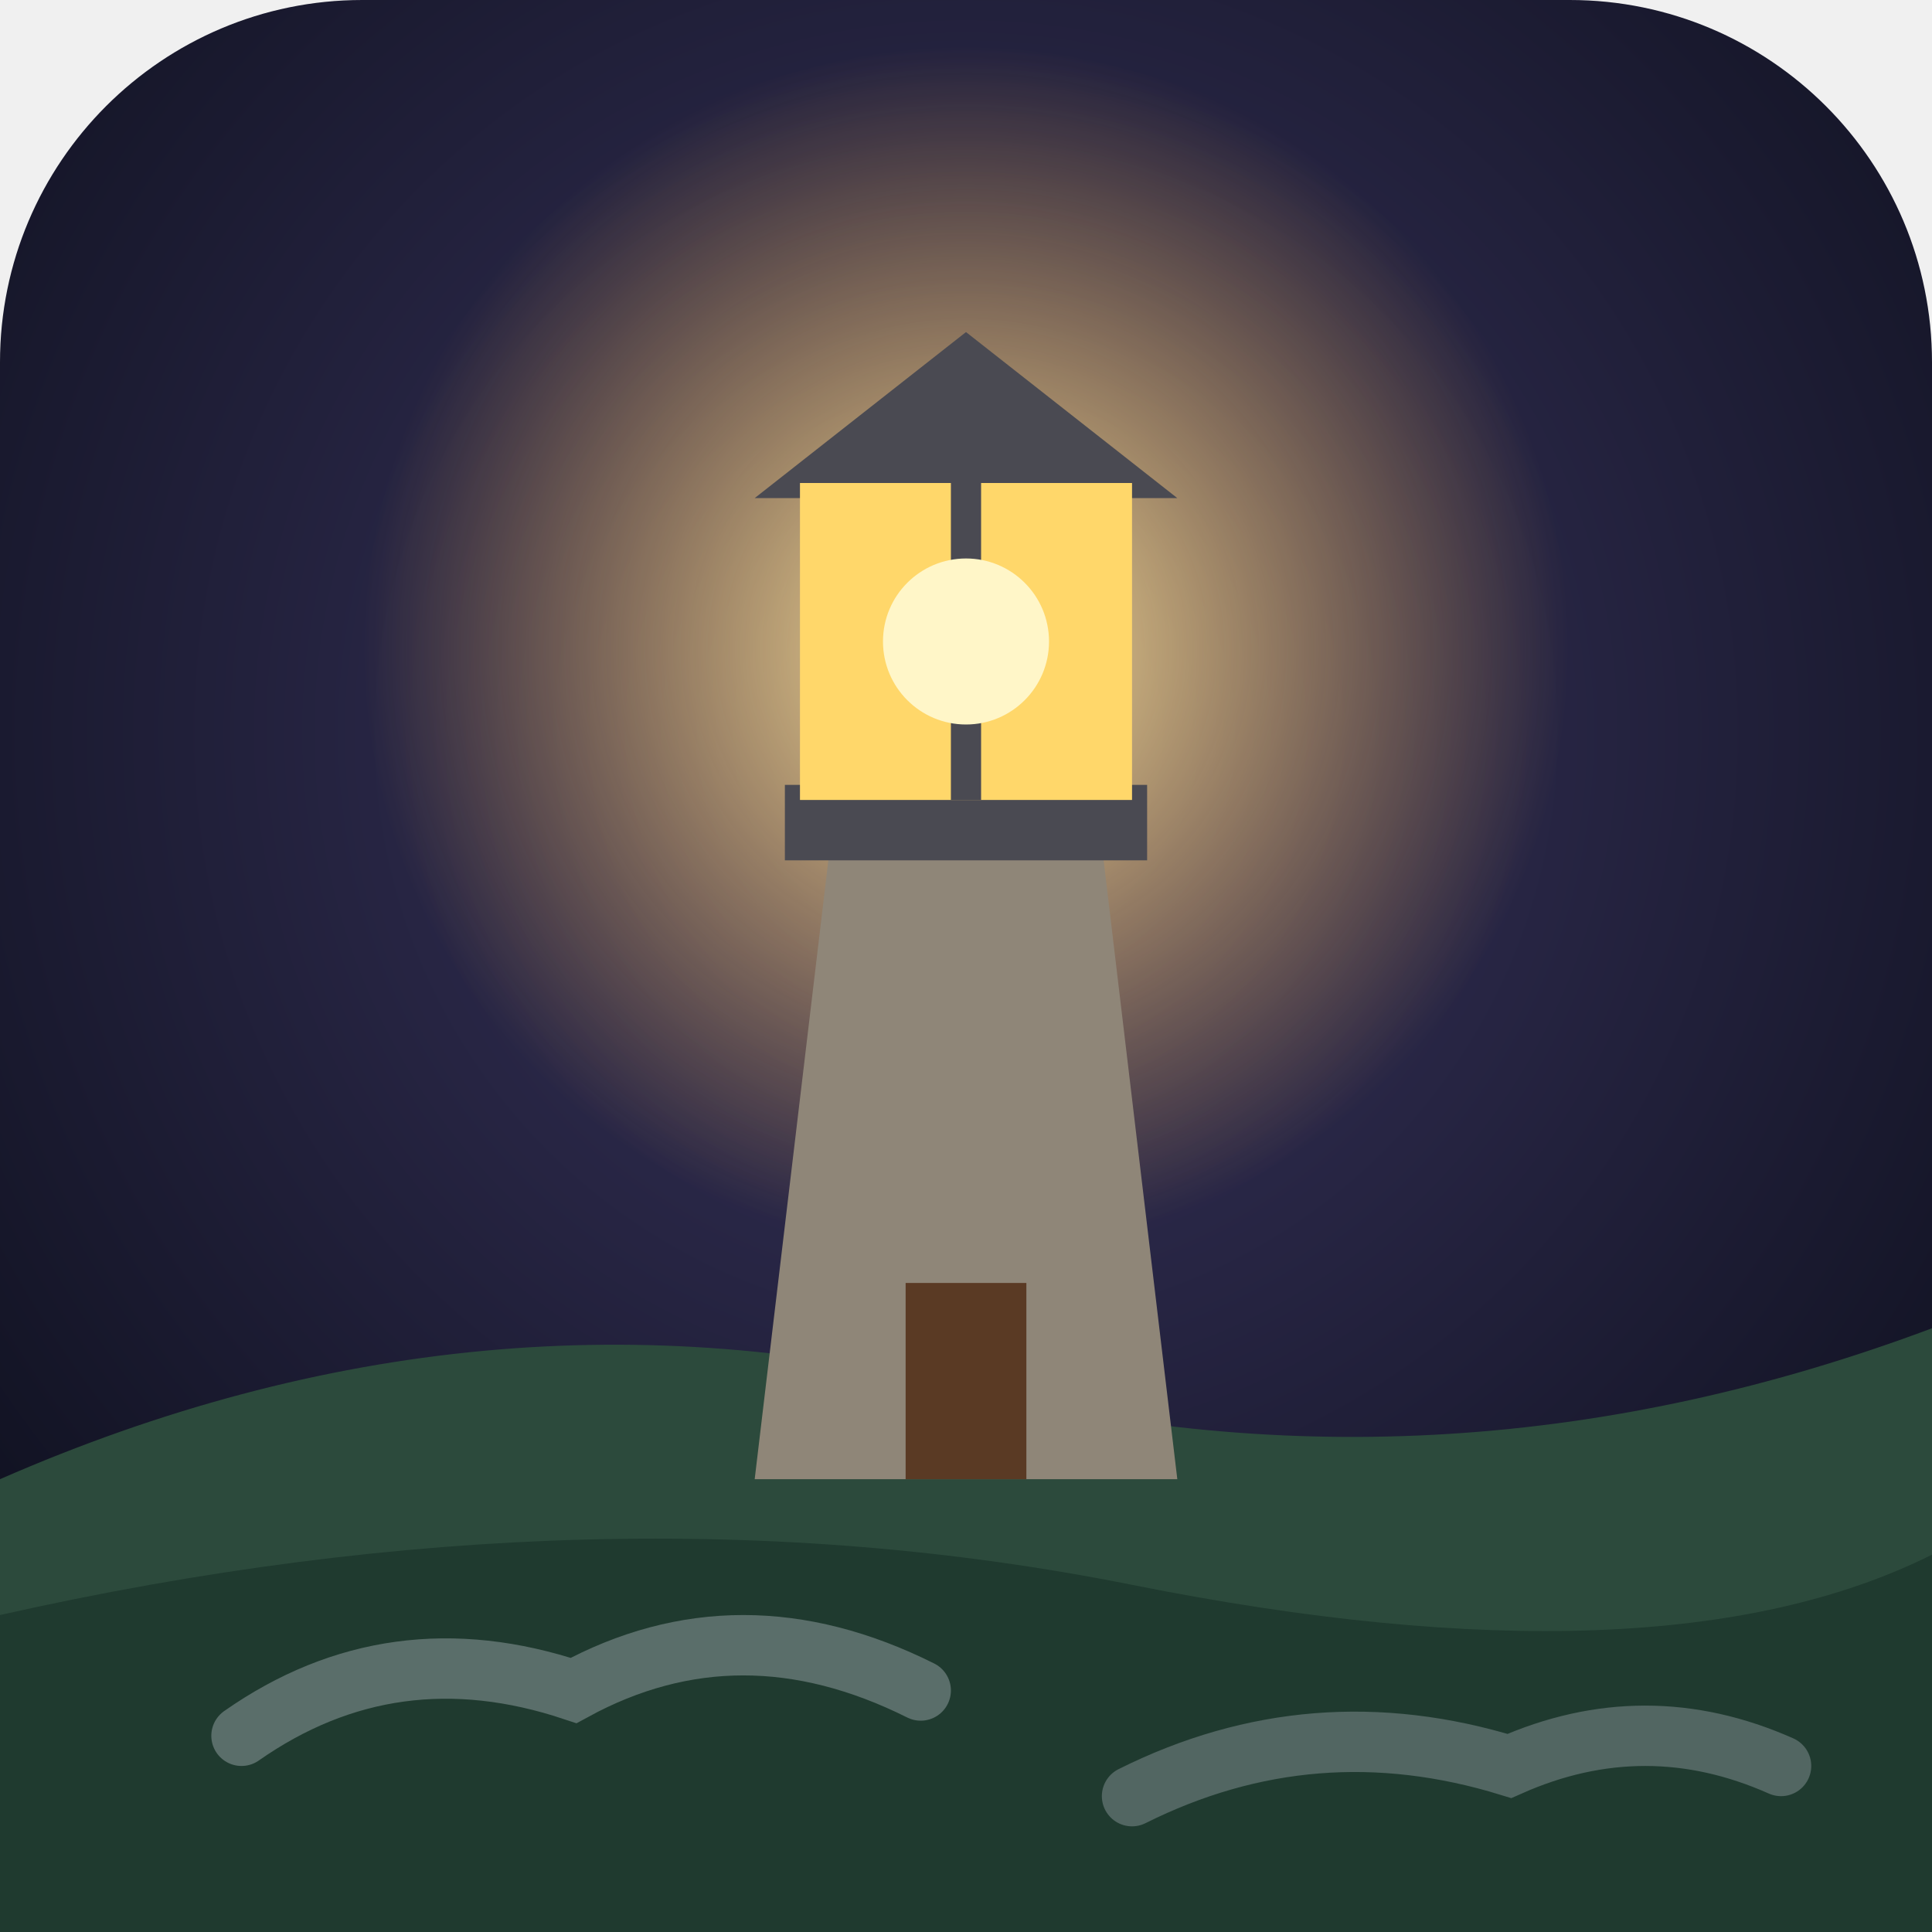
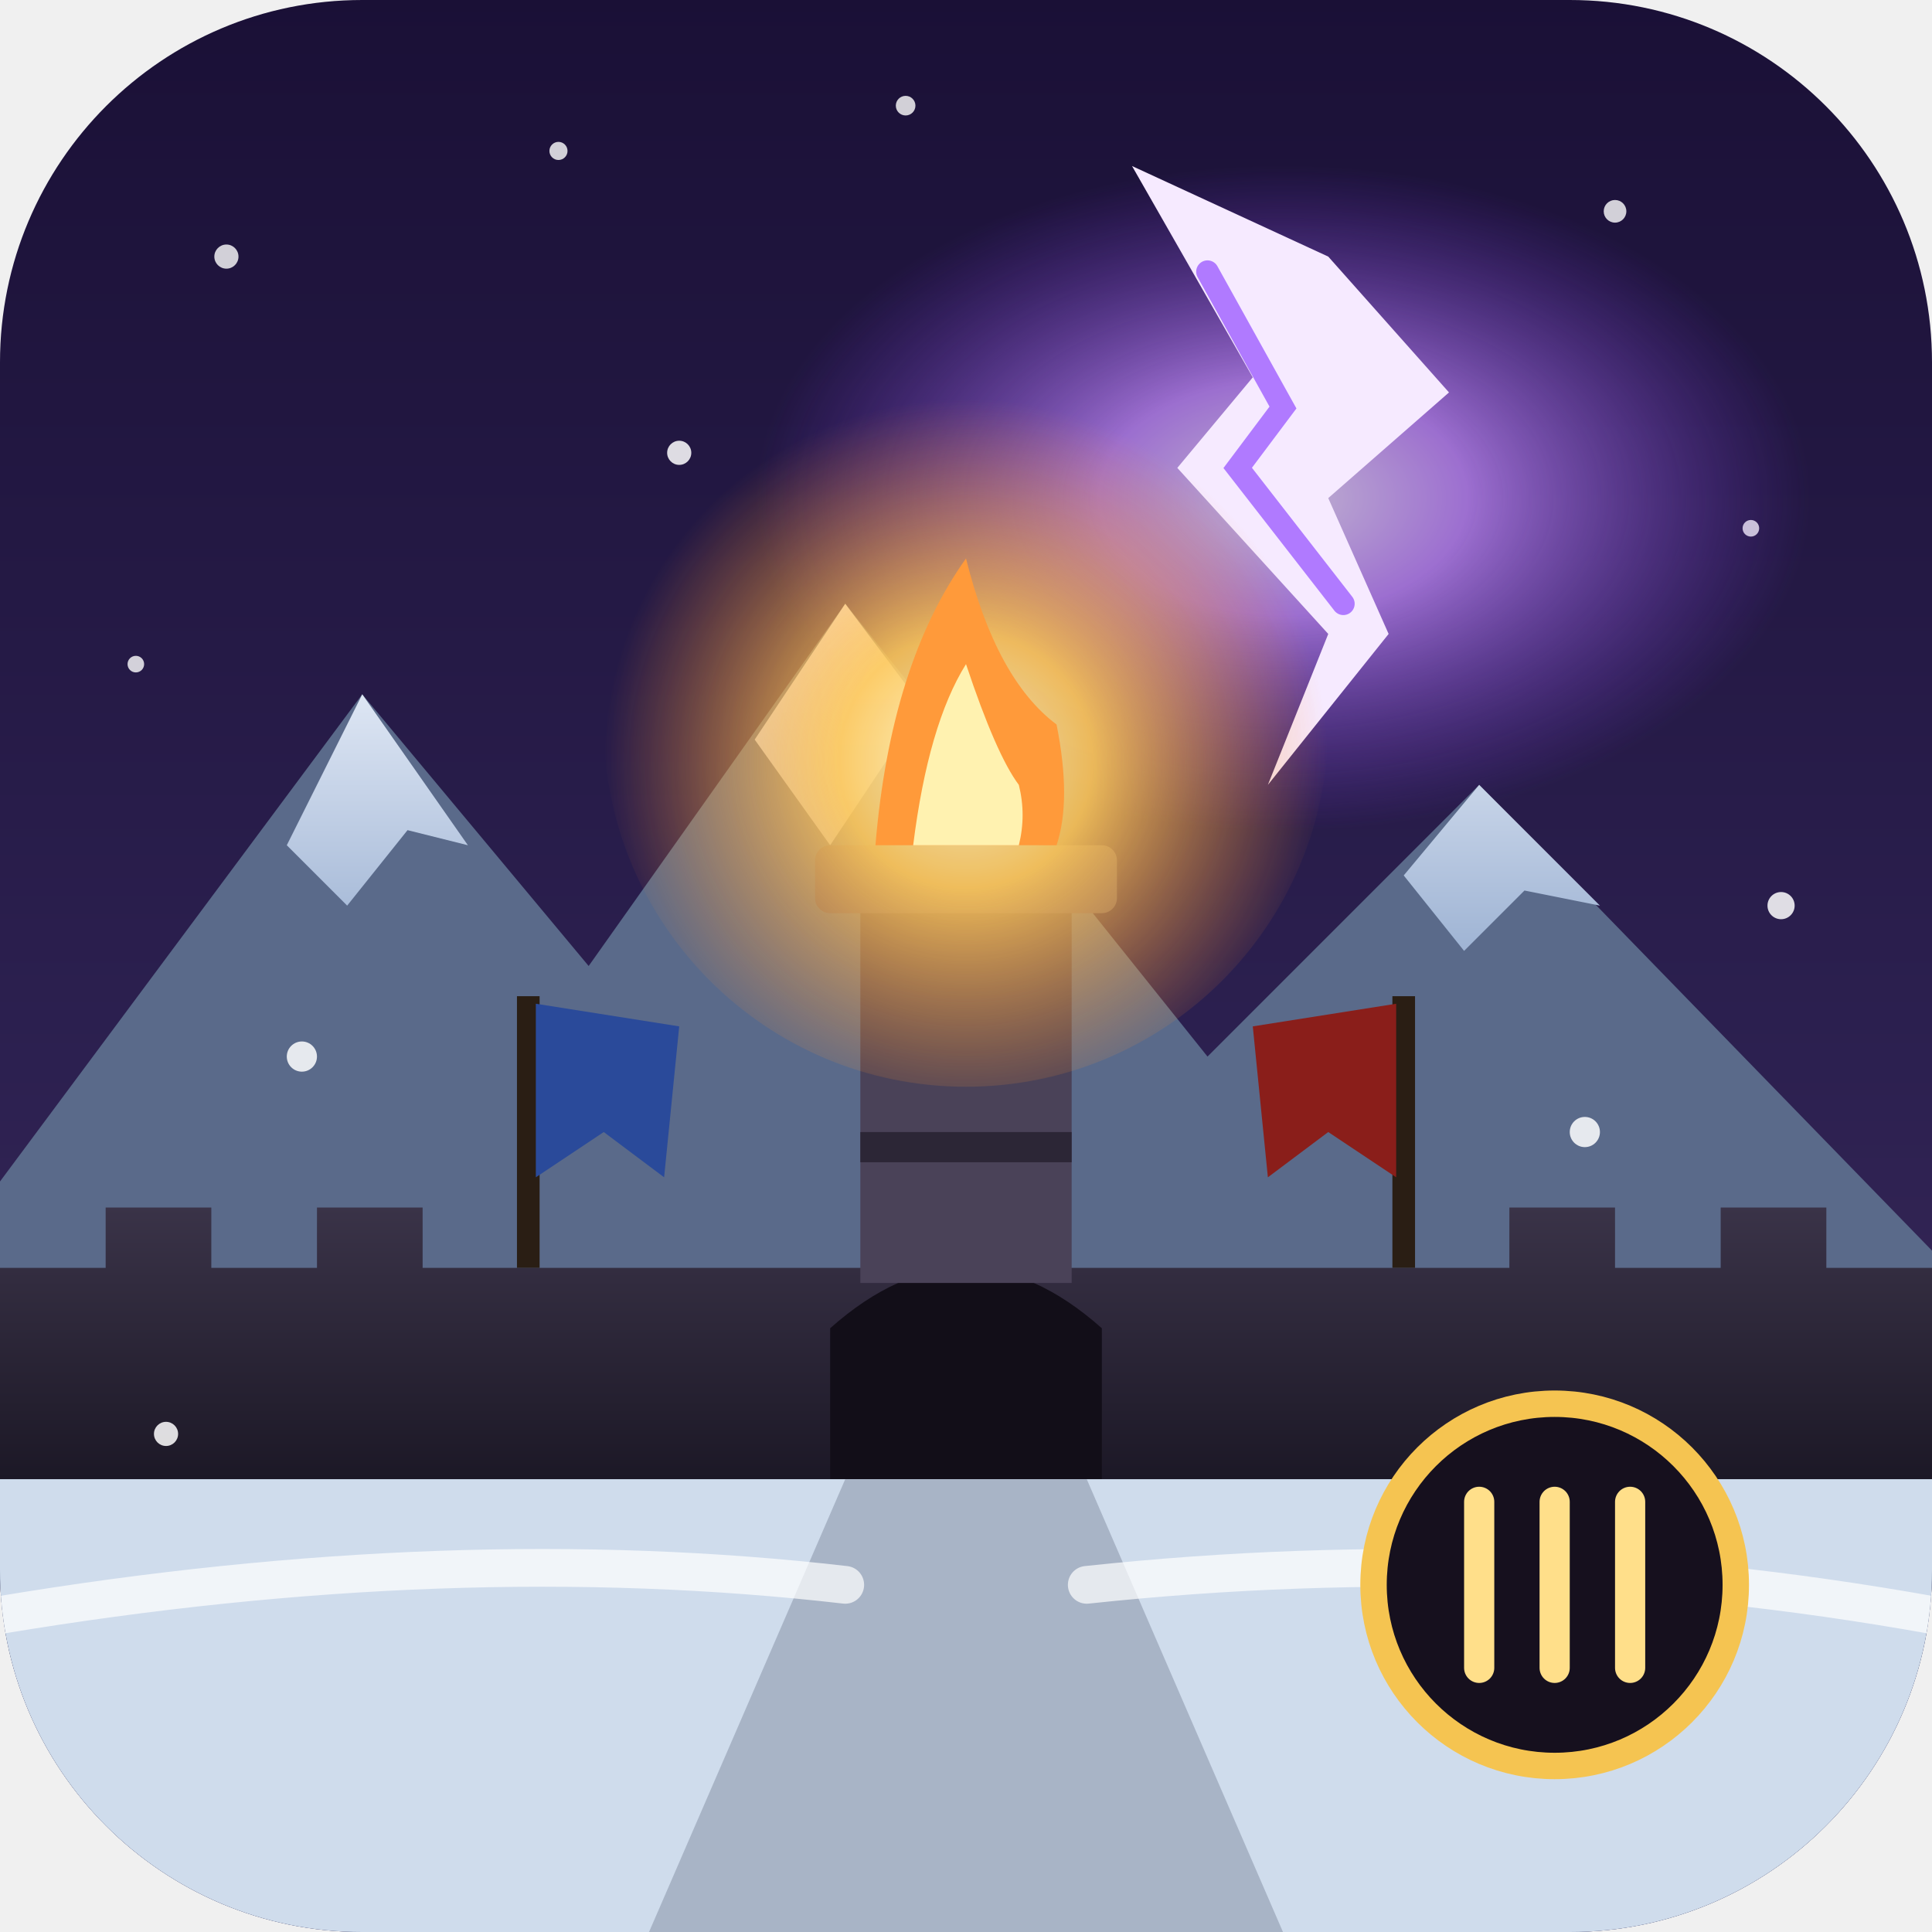
<svg xmlns="http://www.w3.org/2000/svg" viewBox="0 0 256 256" width="256" height="256">
  <defs>
-     <radialGradient id="sky" cx="50%" cy="38%" r="70%">
-       <stop offset="0" stop-color="#3a3560" />
-       <stop offset="1" stop-color="#0d0f1c" />
+     <linearGradient id="sky" x1="0" y1="0" x2="0" y2="1">
+       <stop offset="0" stop-color="#1a1036" />
+       <stop offset="0.55" stop-color="#2c2050" />
+       <stop offset="1" stop-color="#43305e" />
+     </linearGradient>
+     <radialGradient id="rift" cx="0.5" cy="0.5" r="0.5">
+       <stop offset="0" stop-color="#f4e6ff" />
+       <stop offset="0.35" stop-color="#c58cff" />
+       <stop offset="1" stop-color="#7a3ae0" stop-opacity="0" />
    </radialGradient>
-     <radialGradient id="glow" cx="50%" cy="50%" r="50%">
-       <stop offset="0" stop-color="#ffe9a0" stop-opacity="0.95" />
-       <stop offset="1" stop-color="#ffb84a" stop-opacity="0" />
+     <radialGradient id="fire" cx="0.5" cy="0.55" r="0.5">
+       <stop offset="0" stop-color="#fff6c8" />
+       <stop offset="0.35" stop-color="#ffc95a" />
+       <stop offset="1" stop-color="#ff8a2a" stop-opacity="0" />
    </radialGradient>
+     <linearGradient id="snow" x1="0" y1="0" x2="0" y2="1">
+       <stop offset="0" stop-color="#f4f8ff" />
+       <stop offset="1" stop-color="#9fb4d4" />
+     </linearGradient>
+     <linearGradient id="wall" x1="0" y1="0" x2="0" y2="1">
+       <stop offset="0" stop-color="#3a3348" />
+       <stop offset="1" stop-color="#1c1826" />
+     </linearGradient>
+     <clipPath id="r">
+       <rect width="256" height="256" rx="48" />
+     </clipPath>
  </defs>
-   <rect width="256" height="256" rx="48" fill="url(#sky)" />
-   <circle cx="128" cy="86" r="80" fill="url(#glow)" />
-   <path d="M0 196 Q64 168 128 184 T256 176 V256 H0 Z" fill="#2c4a3c" />
-   <path d="M0 214 Q80 196 150 210 T256 206 V256 H0 Z" fill="#1f3a2f" />
-   <path d="M100 196 L110 112 H146 L156 196 Z" fill="#8f8678" />
-   <rect x="104" y="104" width="48" height="10" fill="#4a4a52" />
-   <path d="M100 66 L128 44 L156 66 Z" fill="#4a4a52" />
-   <rect x="106" y="64" width="44" height="42" fill="#ffd76a" />
-   <rect x="126" y="64" width="4" height="42" fill="#4a4a52" />
-   <circle cx="128" cy="85" r="11" fill="#fff6c8" />
-   <rect x="120" y="170" width="16" height="26" fill="#5a3a24" />
-   <path d="M32 230 q20 -14 44 -6 q22 -12 46 0" fill="none" stroke="#c8cdd8" stroke-opacity="0.35" stroke-width="8" stroke-linecap="round" />
-   <path d="M150 238 q24 -12 50 -4 q18 -8 36 0" fill="none" stroke="#c8cdd8" stroke-opacity="0.3" stroke-width="8" stroke-linecap="round" />
+   <g clip-path="url(#r)">
+     <rect width="256" height="256" fill="url(#sky)" />
+     <g fill="#ffffff" opacity="0.8">
+       <circle cx="30" cy="34" r="1.6" />
+       <circle cx="74" cy="20" r="1.2" />
+       <circle cx="214" cy="28" r="1.5" />
+       <circle cx="232" cy="70" r="1.1" />
+       <circle cx="18" cy="88" r="1.1" />
+       <circle cx="120" cy="14" r="1.3" />
+     </g>
+     <ellipse cx="170" cy="66" rx="70" ry="44" fill="url(#rift)" opacity="0.75" />
+     <path d="M150 22 L166 50 L156 62 L176 84 L168 104 L184 84 L176 66 L192 52 L176 34 Z" fill="#f6eaff" />
+     <path d="M160 36 L170 54 L164 62 L178 80" fill="none" stroke="#b07aff" stroke-width="3" stroke-linecap="round" />
+     <path d="M-10 170 L48 92 L78 128 L112 80 L160 140 L196 104 L266 176 L266 256 L-10 256 Z" fill="#5a6a8a" />
+     <path d="M48 92 L62 112 L54 110 L46 120 L38 112 Z M112 80 L130 104 L118 100 L110 112 L100 98 Z M196 104 L212 120 L202 118 L194 126 L186 116 Z" fill="url(#snow)" />
+     <path d="M0 196 L0 168 L14 168 L14 160 L28 160 L28 168 L42 168 L42 160 L56 160 L56 168 L200 168 L200 160 L214 160 L214 168 L228 168 L228 160 L242 160 L242 168 L256 168 L256 196 Z" fill="url(#wall)" />
+     <path d="M110 196 L110 176 Q128 160 146 176 L146 196 Z" fill="#120e18" />
+     <rect x="114" y="118" width="28" height="52" fill="#4a4258" />
+     <rect x="108" y="112" width="40" height="9" rx="2" fill="#5e566e" />
+     <rect x="114" y="150" width="28" height="4" fill="#2c2636" />
+     <circle cx="128" cy="96" r="48" fill="url(#fire)" opacity="0.9" />
+     <path d="M116 112 Q118 88 128 74 Q132 90 140 96 Q142 106 140 112 Z" fill="#ff9a3a" />
+     <path d="M121 112 Q123 96 128 88 Q132 100 135 104 Q136 108 135 112 Z" fill="#fff2b0" />
+     <path d="M70 168 L70 132" stroke="#2a1e14" stroke-width="3" />
+     <path d="M71 133 L90 136 L88 156 L80 150 L71 156 Z" fill="#2a4a9a" />
+     <path d="M186 168 L186 132" stroke="#2a1e14" stroke-width="3" />
+     <path d="M185 133 L166 136 L168 156 L176 150 L185 156 Z" fill="#8a1e1a" />
+     <path d="M0 196 L256 196 L256 256 L0 256 Z" fill="#cfdcec" />
+     <path d="M112 196 L144 196 L170 256 L86 256 Z" fill="#a8b4c6" />
+     <path d="M0 214 Q60 204 112 210 M144 210 Q200 204 256 214" fill="none" stroke="#ffffff" stroke-width="5" stroke-linecap="round" opacity="0.7" />
+     <g fill="#ffffff" opacity="0.85">
+       <circle cx="40" cy="140" r="2" />
+       <circle cx="210" cy="150" r="2" />
+       <circle cx="90" cy="60" r="1.6" />
+       <circle cx="236" cy="120" r="1.8" />
+       <circle cx="22" cy="190" r="1.6" />
+     </g>
+     <g transform="translate(206 210)">
+       <circle r="24" fill="#16101e" stroke="#f5c451" stroke-width="3.5" />
+       <path d="M-10 -11 L-10 11 M0 -11 L0 11 M10 -11 L10 11" stroke="#ffdf8a" stroke-width="4" stroke-linecap="round" />
+     </g>
+   </g>
</svg>
